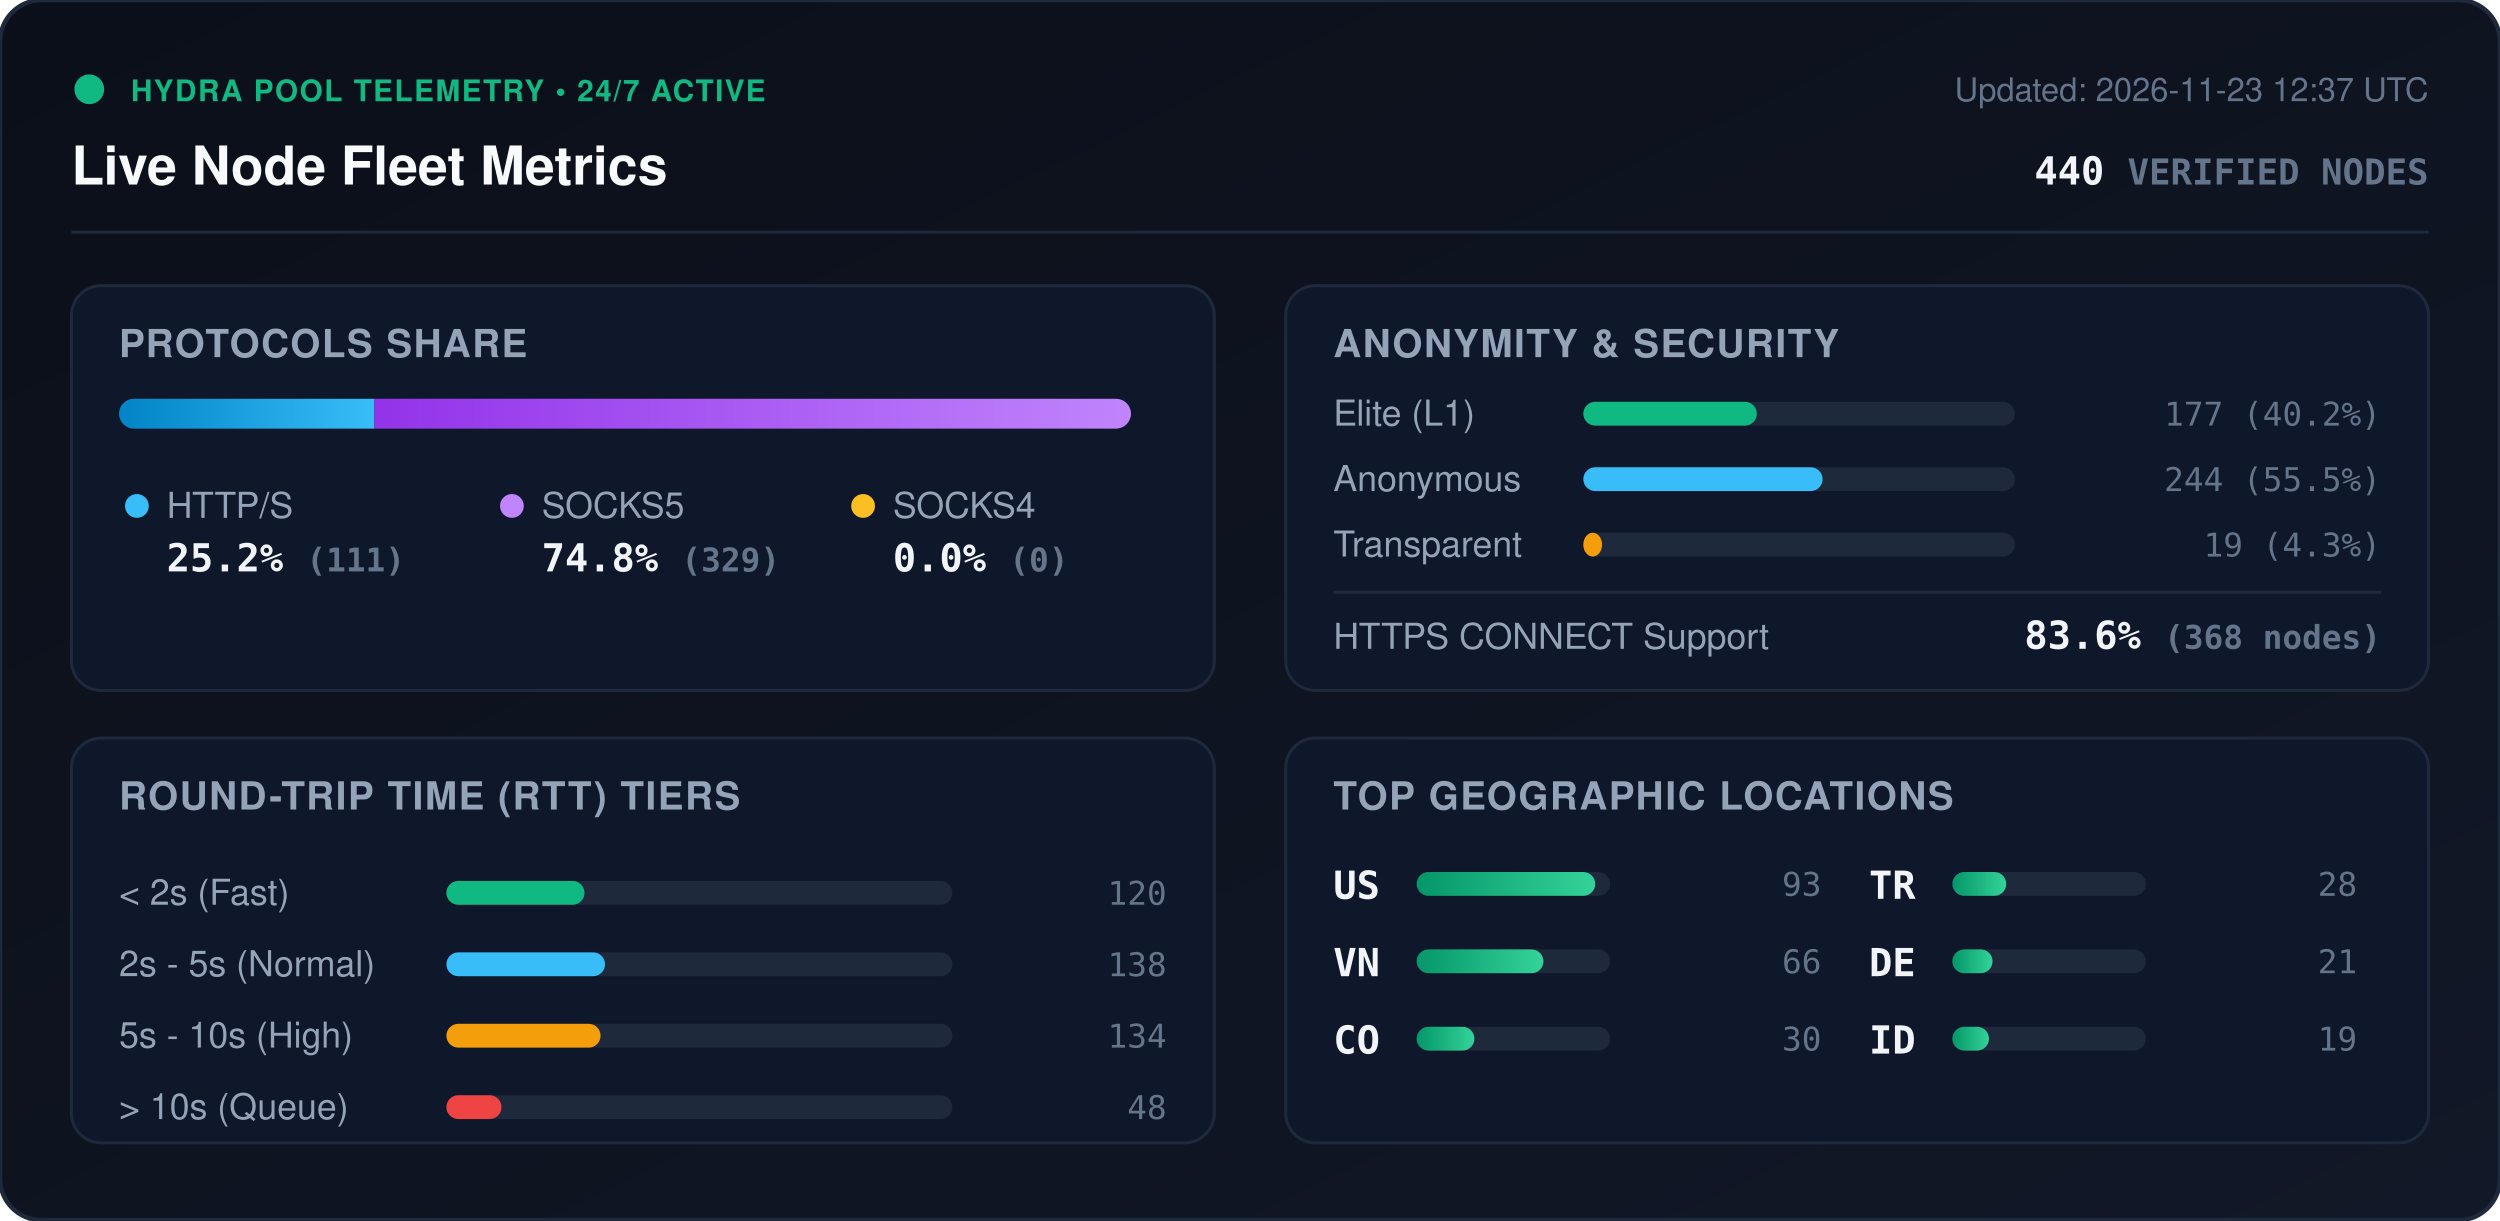
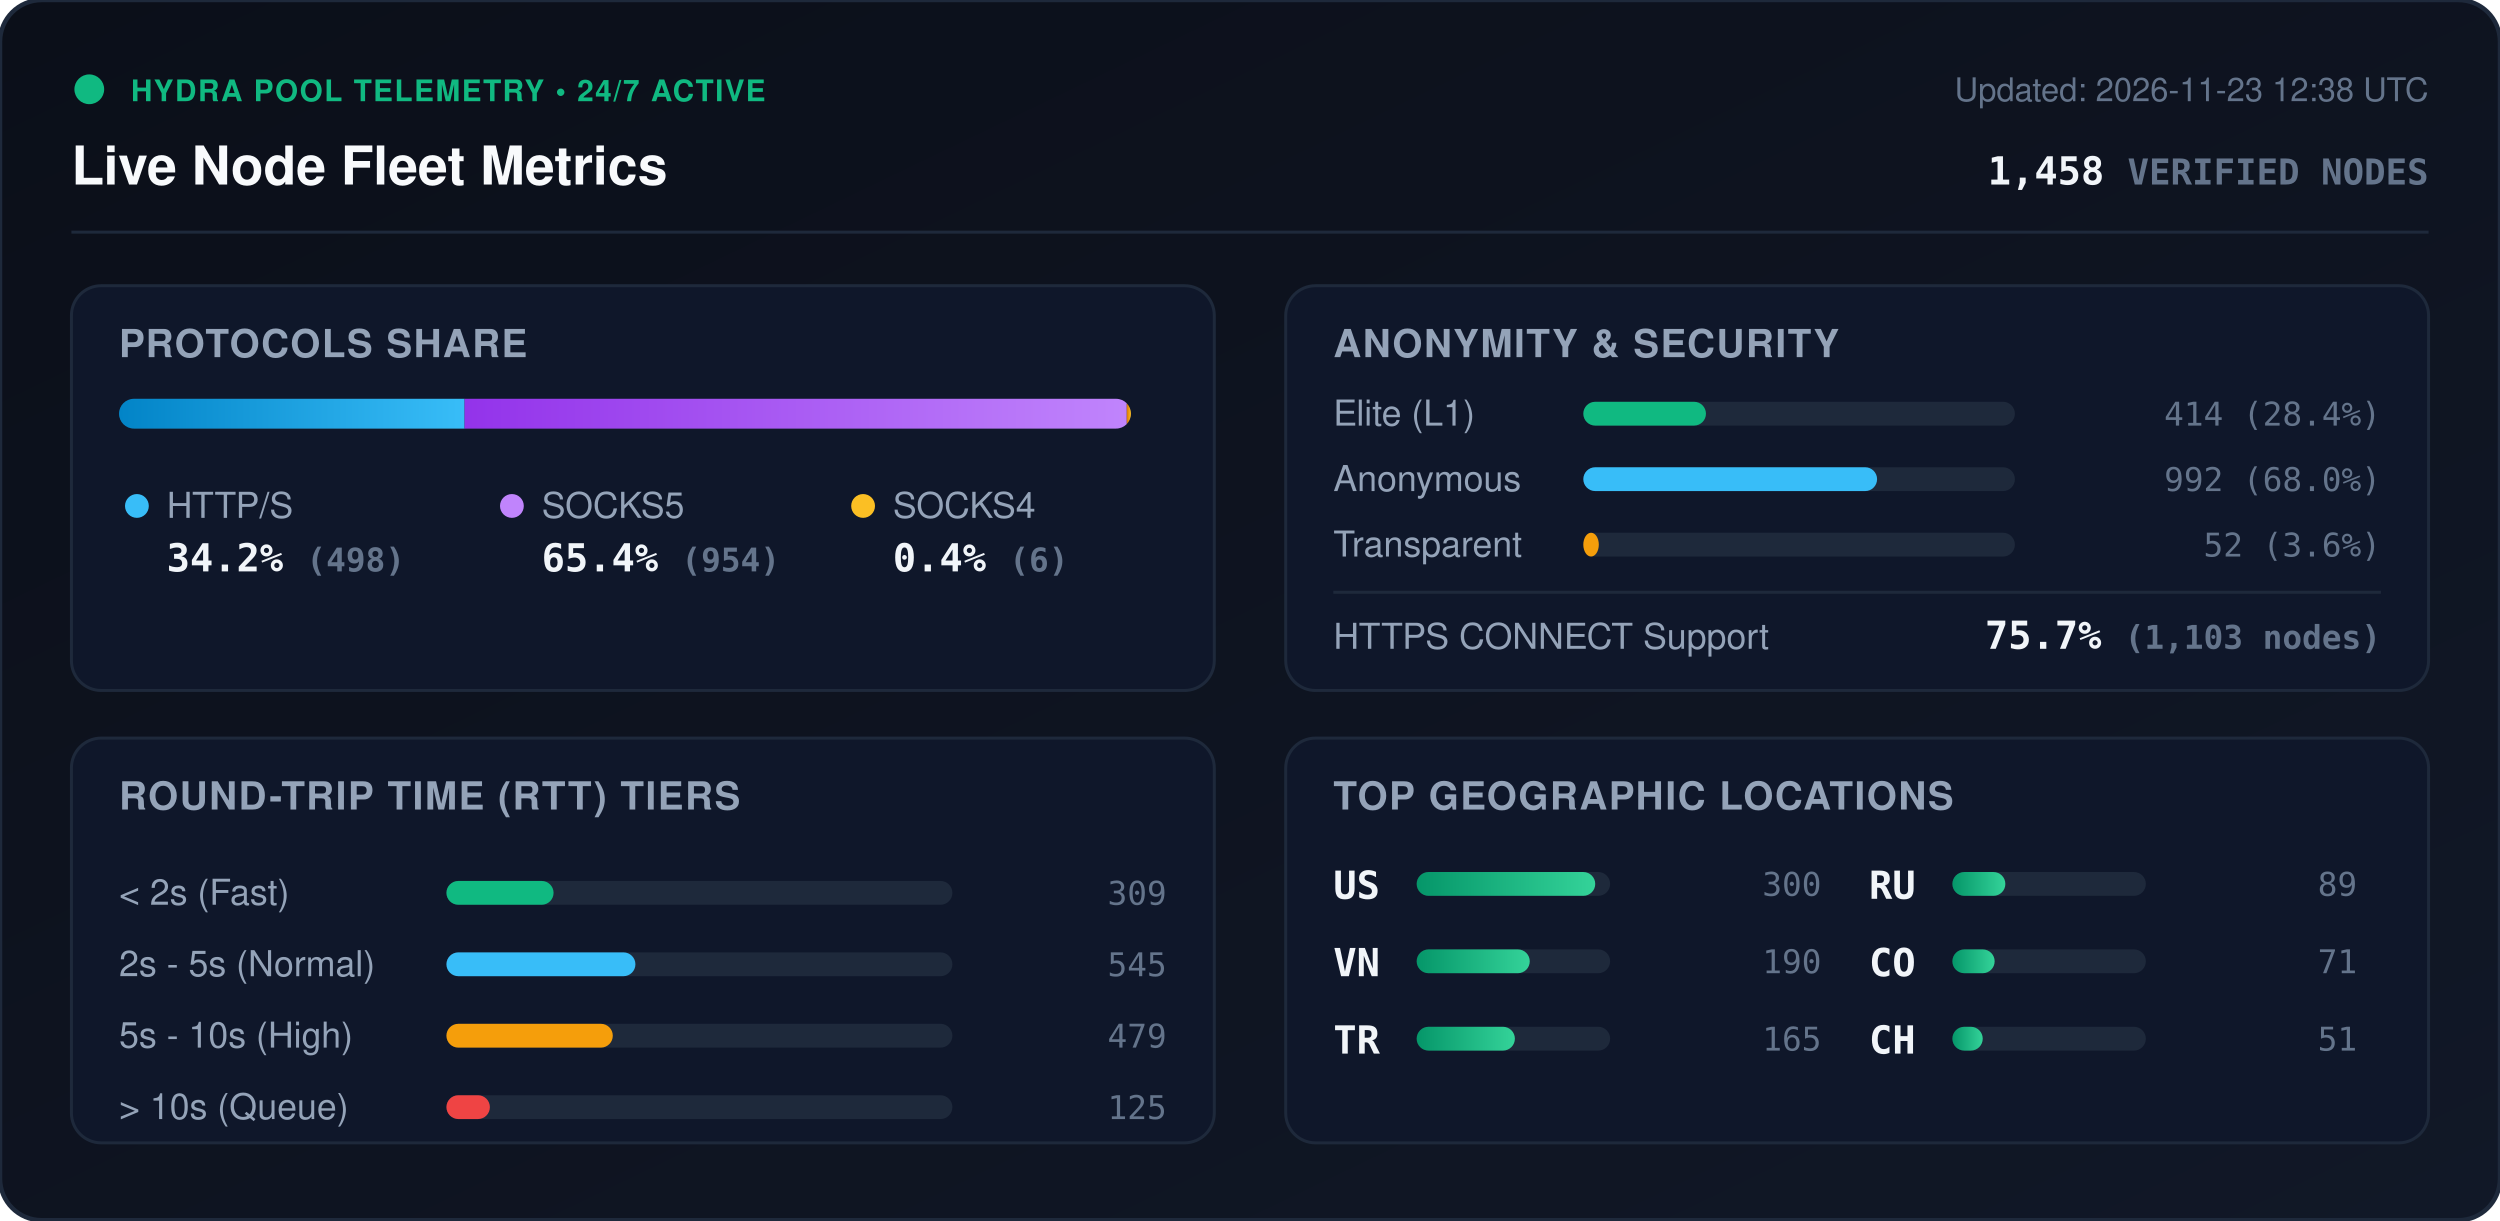
<svg xmlns="http://www.w3.org/2000/svg" viewBox="0 0 840 410" width="840" height="410" style="max-width: 100%; height: auto;">
  <defs>
    <linearGradient id="bg" x1="0%" y1="0%" x2="100%" y2="100%">
      <stop offset="0%" stop-color="#0b0f19" />
      <stop offset="100%" stop-color="#111827" />
    </linearGradient>
    <linearGradient id="bar-http" x1="0%" y1="0%" x2="100%" y2="0%">
      <stop offset="0%" stop-color="#0284c7" />
      <stop offset="100%" stop-color="#38bdf8" />
    </linearGradient>
    <linearGradient id="bar-socks5" x1="0%" y1="0%" x2="100%" y2="0%">
      <stop offset="0%" stop-color="#9333ea" />
      <stop offset="100%" stop-color="#c084fc" />
    </linearGradient>
    <linearGradient id="bar-socks4" x1="0%" y1="0%" x2="100%" y2="0%">
      <stop offset="0%" stop-color="#d97706" />
      <stop offset="100%" stop-color="#fbbf24" />
    </linearGradient>
    <linearGradient id="bar-green" x1="0%" y1="0%" x2="100%" y2="0%">
      <stop offset="0%" stop-color="#059669" />
      <stop offset="100%" stop-color="#34d399" />
    </linearGradient>
    <clipPath id="prog-track-clip">
      <rect width="340.0" height="10" rx="5" />
    </clipPath>
    <style>
      .title { font: 700 18px -apple-system, BlinkMacSystemFont, 'Segoe UI', Helvetica, Arial, sans-serif; fill: #f8fafc; }
      .sub { font: 500 11px -apple-system, BlinkMacSystemFont, 'Segoe UI', Helvetica, Arial, sans-serif; fill: #64748b; }
      .section-hdr { font: 600 13px -apple-system, BlinkMacSystemFont, 'Segoe UI', Helvetica, Arial, sans-serif; fill: #94a3b8; letter-spacing: 0.5px; }
      .metric-val { font: 700 13px -apple-system, BlinkMacSystemFont, 'Segoe UI', Helvetica, Arial, sans-serif; fill: #f1f5f9; }
      .metric-lbl { font: 500 12px -apple-system, BlinkMacSystemFont, 'Segoe UI', Helvetica, Arial, sans-serif; fill: #94a3b8; }
      .badge-txt { font: 700 10px -apple-system, BlinkMacSystemFont, 'Segoe UI', Helvetica, Arial, sans-serif; fill: #10b981; letter-spacing: 0.5px; }
      .mono { font-family: ui-monospace, SFMono-Regular, Menlo, Monaco, Consolas, monospace; }
      .pulse { animation: beacon 2s infinite ease-in-out; }
      @keyframes beacon { 0%, 100% { opacity: 1; } 50% { opacity: 0.35; } }
    </style>
  </defs>
  <rect width="840" height="410" rx="14" fill="url(#bg)" stroke="#1e293b" stroke-width="1.5" />
  <g transform="translate(24, 24)">
    <circle cx="6" cy="6" r="5" fill="#10b981" class="pulse" />
    <text x="20" y="10" class="badge-txt">HYDRA POOL TELEMETRY • 24/7 ACTIVE</text>
    <text x="0" y="38" class="title">Live Node Fleet Metrics</text>
-     <text x="792" y="10" text-anchor="end" class="sub">Updated: 2026-11-23 12:37 UTC</text>
-     <text x="792" y="38" text-anchor="end" class="metric-val mono" fill="#38bdf8">440 <tspan font-size="12" fill="#64748b">VERIFIED NODES</tspan>
+     <text x="792" y="10" text-anchor="end" class="sub">Updated: 2026-11-23 12:38 UTC</text>
+     <text x="792" y="38" text-anchor="end" class="metric-val mono" fill="#38bdf8">1,458 <tspan font-size="12" fill="#64748b">VERIFIED NODES</tspan>
    </text>
  </g>
  <line x1="24" y1="78" x2="816" y2="78" stroke="#1e293b" stroke-width="1" />
  <g transform="translate(24, 96)">
    <rect width="384" height="136" rx="10" fill="#0f172a" stroke="#1e293b" />
    <text x="16" y="24" class="section-hdr">PROTOCOLS SHARE</text>
    <g transform="translate(16, 38)">
      <rect width="340.0" height="10" rx="5" fill="#1e293b" />
      <g clip-path="url(#prog-track-clip)">
-         <rect x="0" width="85.8" height="10" fill="url(#bar-http)" />
-         <rect x="85.8" width="254.2" height="10" fill="url(#bar-socks5)" />
-         <rect x="340.0" width="0.0" height="10" fill="url(#bar-socks4)" />
+         <rect x="0" width="116.1" height="10" fill="url(#bar-http)" />
+         <rect x="116.1" width="222.5" height="10" fill="url(#bar-socks5)" />
+         <rect x="338.6" width="1.4" height="10" fill="url(#bar-socks4)" />
      </g>
    </g>
    <g transform="translate(16, 68)">
      <circle cx="6" cy="6" r="4" fill="#38bdf8" />
      <text x="16" y="10" class="metric-lbl">HTTP/S</text>
-       <text x="16" y="28" class="metric-val mono">25.2% <tspan font-size="11" fill="#64748b">(111)</tspan>
+       <text x="16" y="28" class="metric-val mono">34.2% <tspan font-size="11" fill="#64748b">(498)</tspan>
      </text>
      <circle cx="132" cy="6" r="4" fill="#c084fc" />
      <text x="142" y="10" class="metric-lbl">SOCKS5</text>
-       <text x="142" y="28" class="metric-val mono">74.8% <tspan font-size="11" fill="#64748b">(329)</tspan>
+       <text x="142" y="28" class="metric-val mono">65.4% <tspan font-size="11" fill="#64748b">(954)</tspan>
      </text>
      <circle cx="250" cy="6" r="4" fill="#fbbf24" />
      <text x="260" y="10" class="metric-lbl">SOCKS4</text>
-       <text x="260" y="28" class="metric-val mono">0.0% <tspan font-size="11" fill="#64748b">(0)</tspan>
+       <text x="260" y="28" class="metric-val mono">0.4% <tspan font-size="11" fill="#64748b">(6)</tspan>
      </text>
    </g>
  </g>
  <g transform="translate(432, 96)">
    <rect width="384" height="136" rx="10" fill="#0f172a" stroke="#1e293b" />
    <text x="16" y="24" class="section-hdr">ANONYMITY &amp; SECURITY</text>
    <text x="16" y="47" class="metric-lbl">Elite (L1)</text>
    <rect x="100" y="39" width="145.0" height="8" rx="4" fill="#1e293b" />
-     <rect x="100" y="39" width="58.3" height="8" rx="4" fill="#10b981" />
-     <text x="368" y="47" text-anchor="end" class="mono sub" fill="#e2e8f0">177 (40.2%)</text>
+     <rect x="100" y="39" width="41.2" height="8" rx="4" fill="#10b981" />
+     <text x="368" y="47" text-anchor="end" class="mono sub" fill="#e2e8f0">414 (28.4%)</text>
    <text x="16" y="69" class="metric-lbl">Anonymous</text>
    <rect x="100" y="61" width="145.0" height="8" rx="4" fill="#1e293b" />
-     <rect x="100" y="61" width="80.4" height="8" rx="4" fill="#38bdf8" />
-     <text x="368" y="69" text-anchor="end" class="mono sub" fill="#e2e8f0">244 (55.5%)</text>
+     <rect x="100" y="61" width="98.7" height="8" rx="4" fill="#38bdf8" />
+     <text x="368" y="69" text-anchor="end" class="mono sub" fill="#e2e8f0">992 (68.0%)</text>
    <text x="16" y="91" class="metric-lbl">Transparent</text>
    <rect x="100" y="83" width="145.0" height="8" rx="4" fill="#1e293b" />
-     <rect x="100" y="83" width="6.3" height="8" rx="4" fill="#f59e0b" />
-     <text x="368" y="91" text-anchor="end" class="mono sub" fill="#e2e8f0">19 (4.3%)</text>
+     <rect x="100" y="83" width="5.2" height="8" rx="4" fill="#f59e0b" />
+     <text x="368" y="91" text-anchor="end" class="mono sub" fill="#e2e8f0">52 (3.6%)</text>
    <line x1="16" y1="103" x2="368" y2="103" stroke="#1e293b" stroke-width="1" />
    <text x="16" y="122" class="metric-lbl">HTTPS CONNECT Support</text>
-     <text x="368" y="122" text-anchor="end" class="metric-val mono" fill="#34d399">83.6% <tspan font-size="11" fill="#64748b">(368 nodes)</tspan>
+     <text x="368" y="122" text-anchor="end" class="metric-val mono" fill="#34d399">75.7% <tspan font-size="11" fill="#64748b">(1,103 nodes)</tspan>
    </text>
  </g>
  <g transform="translate(24, 248)">
    <rect width="384" height="136" rx="10" fill="#0f172a" stroke="#1e293b" />
    <text x="16" y="24" class="section-hdr">ROUND-TRIP TIME (RTT) TIERS</text>
    <g transform="translate(16, 42)">
      <text x="0" y="14" class="metric-lbl">&lt; 2s (Fast)</text>
      <rect x="110" y="6" width="170" height="8" rx="4" fill="#1e293b" />
-       <rect x="110" y="6" width="46.4" height="8" rx="4" fill="#10b981" />
-       <text x="352" y="14" text-anchor="end" class="mono sub">120</text>
+       <rect x="110" y="6" width="36.0" height="8" rx="4" fill="#10b981" />
+       <text x="352" y="14" text-anchor="end" class="mono sub">309</text>
      <text x="0" y="38" class="metric-lbl">2s - 5s (Normal)</text>
      <rect x="110" y="30" width="170" height="8" rx="4" fill="#1e293b" />
-       <rect x="110" y="30" width="53.3" height="8" rx="4" fill="#38bdf8" />
-       <text x="352" y="38" text-anchor="end" class="mono sub">138</text>
+       <rect x="110" y="30" width="63.5" height="8" rx="4" fill="#38bdf8" />
+       <text x="352" y="38" text-anchor="end" class="mono sub">545</text>
      <text x="0" y="62" class="metric-lbl">5s - 10s (High)</text>
      <rect x="110" y="54" width="170" height="8" rx="4" fill="#1e293b" />
-       <rect x="110" y="54" width="51.8" height="8" rx="4" fill="#f59e0b" />
-       <text x="352" y="62" text-anchor="end" class="mono sub">134</text>
+       <rect x="110" y="54" width="55.9" height="8" rx="4" fill="#f59e0b" />
+       <text x="352" y="62" text-anchor="end" class="mono sub">479</text>
      <text x="0" y="86" class="metric-lbl">&gt; 10s (Queue)</text>
      <rect x="110" y="78" width="170" height="8" rx="4" fill="#1e293b" />
-       <rect x="110" y="78" width="18.5" height="8" rx="4" fill="#ef4444" />
-       <text x="352" y="86" text-anchor="end" class="mono sub">48</text>
+       <rect x="110" y="78" width="14.6" height="8" rx="4" fill="#ef4444" />
+       <text x="352" y="86" text-anchor="end" class="mono sub">125</text>
    </g>
  </g>
  <g transform="translate(432, 248)">
    <rect width="384" height="136" rx="10" fill="#0f172a" stroke="#1e293b" />
    <text x="16" y="24" class="section-hdr">TOP GEOGRAPHIC LOCATIONS</text>
    <g transform="translate(16, 42)">
      <g transform="translate(0, 0)">
        <text x="0" y="12" class="mono metric-val" font-size="12">US</text>
        <rect x="28" y="3" width="65" height="8" rx="4" fill="#1e293b" />
        <rect x="28" y="3" width="60.0" height="8" rx="4" fill="url(#bar-green)" />
-         <text x="164" y="11" text-anchor="end" class="mono sub">93</text>
+         <text x="164" y="11" text-anchor="end" class="mono sub">300</text>
      </g>
      <g transform="translate(0, 26)">
        <text x="0" y="12" class="mono metric-val" font-size="12">VN</text>
        <rect x="28" y="3" width="65" height="8" rx="4" fill="#1e293b" />
-         <rect x="28" y="3" width="42.6" height="8" rx="4" fill="url(#bar-green)" />
-         <text x="164" y="11" text-anchor="end" class="mono sub">66</text>
+         <rect x="28" y="3" width="38.0" height="8" rx="4" fill="url(#bar-green)" />
+         <text x="164" y="11" text-anchor="end" class="mono sub">190</text>
      </g>
      <g transform="translate(0, 52)">
+         <text x="0" y="12" class="mono metric-val" font-size="12">TR</text>
+         <rect x="28" y="3" width="65" height="8" rx="4" fill="#1e293b" />
+         <rect x="28" y="3" width="33.0" height="8" rx="4" fill="url(#bar-green)" />
+         <text x="164" y="11" text-anchor="end" class="mono sub">165</text>
+       </g>
+       <g transform="translate(180, 0)">
+         <text x="0" y="12" class="mono metric-val" font-size="12">RU</text>
+         <rect x="28" y="3" width="65" height="8" rx="4" fill="#1e293b" />
+         <rect x="28" y="3" width="17.8" height="8" rx="4" fill="url(#bar-green)" />
+         <text x="164" y="11" text-anchor="end" class="mono sub">89</text>
+       </g>
+       <g transform="translate(180, 26)">
        <text x="0" y="12" class="mono metric-val" font-size="12">CO</text>
        <rect x="28" y="3" width="65" height="8" rx="4" fill="#1e293b" />
-         <rect x="28" y="3" width="19.4" height="8" rx="4" fill="url(#bar-green)" />
-         <text x="164" y="11" text-anchor="end" class="mono sub">30</text>
-       </g>
-       <g transform="translate(180, 0)">
-         <text x="0" y="12" class="mono metric-val" font-size="12">TR</text>
-         <rect x="28" y="3" width="65" height="8" rx="4" fill="#1e293b" />
-         <rect x="28" y="3" width="18.1" height="8" rx="4" fill="url(#bar-green)" />
-         <text x="164" y="11" text-anchor="end" class="mono sub">28</text>
-       </g>
-       <g transform="translate(180, 26)">
-         <text x="0" y="12" class="mono metric-val" font-size="12">DE</text>
-         <rect x="28" y="3" width="65" height="8" rx="4" fill="#1e293b" />
-         <rect x="28" y="3" width="13.5" height="8" rx="4" fill="url(#bar-green)" />
-         <text x="164" y="11" text-anchor="end" class="mono sub">21</text>
+         <rect x="28" y="3" width="14.2" height="8" rx="4" fill="url(#bar-green)" />
+         <text x="164" y="11" text-anchor="end" class="mono sub">71</text>
      </g>
      <g transform="translate(180, 52)">
-         <text x="0" y="12" class="mono metric-val" font-size="12">ID</text>
+         <text x="0" y="12" class="mono metric-val" font-size="12">CH</text>
        <rect x="28" y="3" width="65" height="8" rx="4" fill="#1e293b" />
-         <rect x="28" y="3" width="12.3" height="8" rx="4" fill="url(#bar-green)" />
-         <text x="164" y="11" text-anchor="end" class="mono sub">19</text>
+         <rect x="28" y="3" width="10.2" height="8" rx="4" fill="url(#bar-green)" />
+         <text x="164" y="11" text-anchor="end" class="mono sub">51</text>
      </g>
    </g>
  </g>
</svg>
